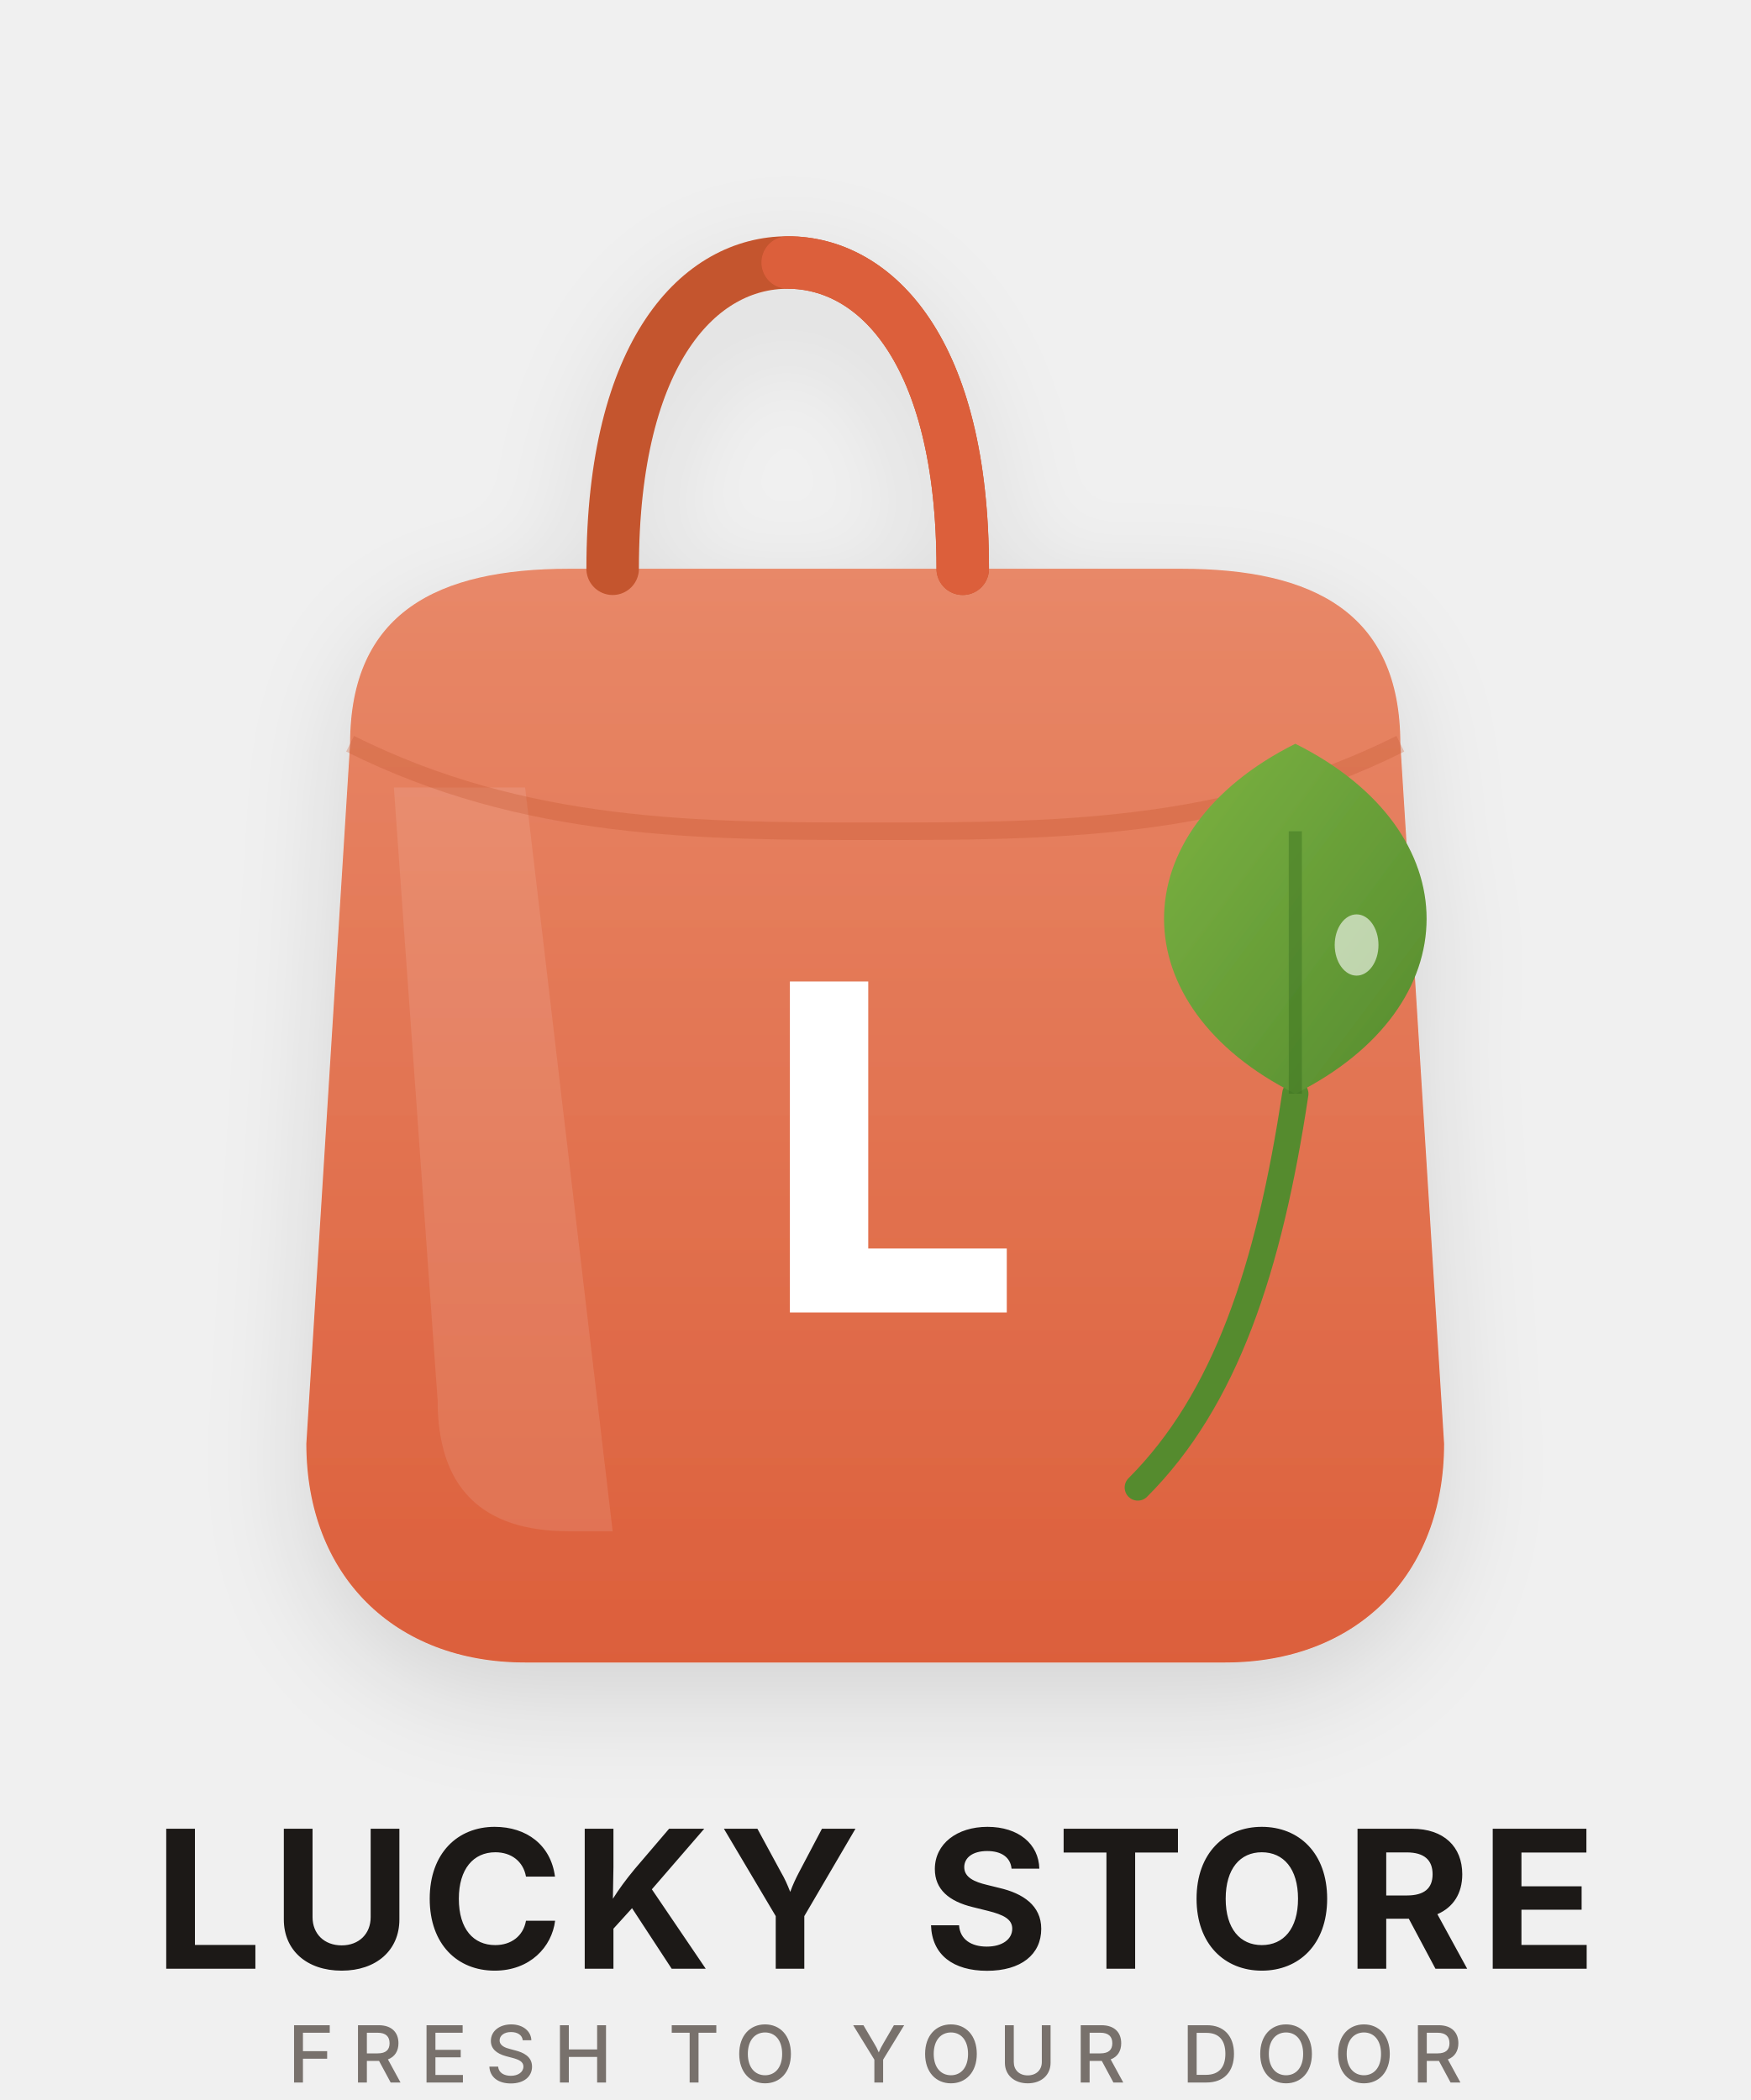
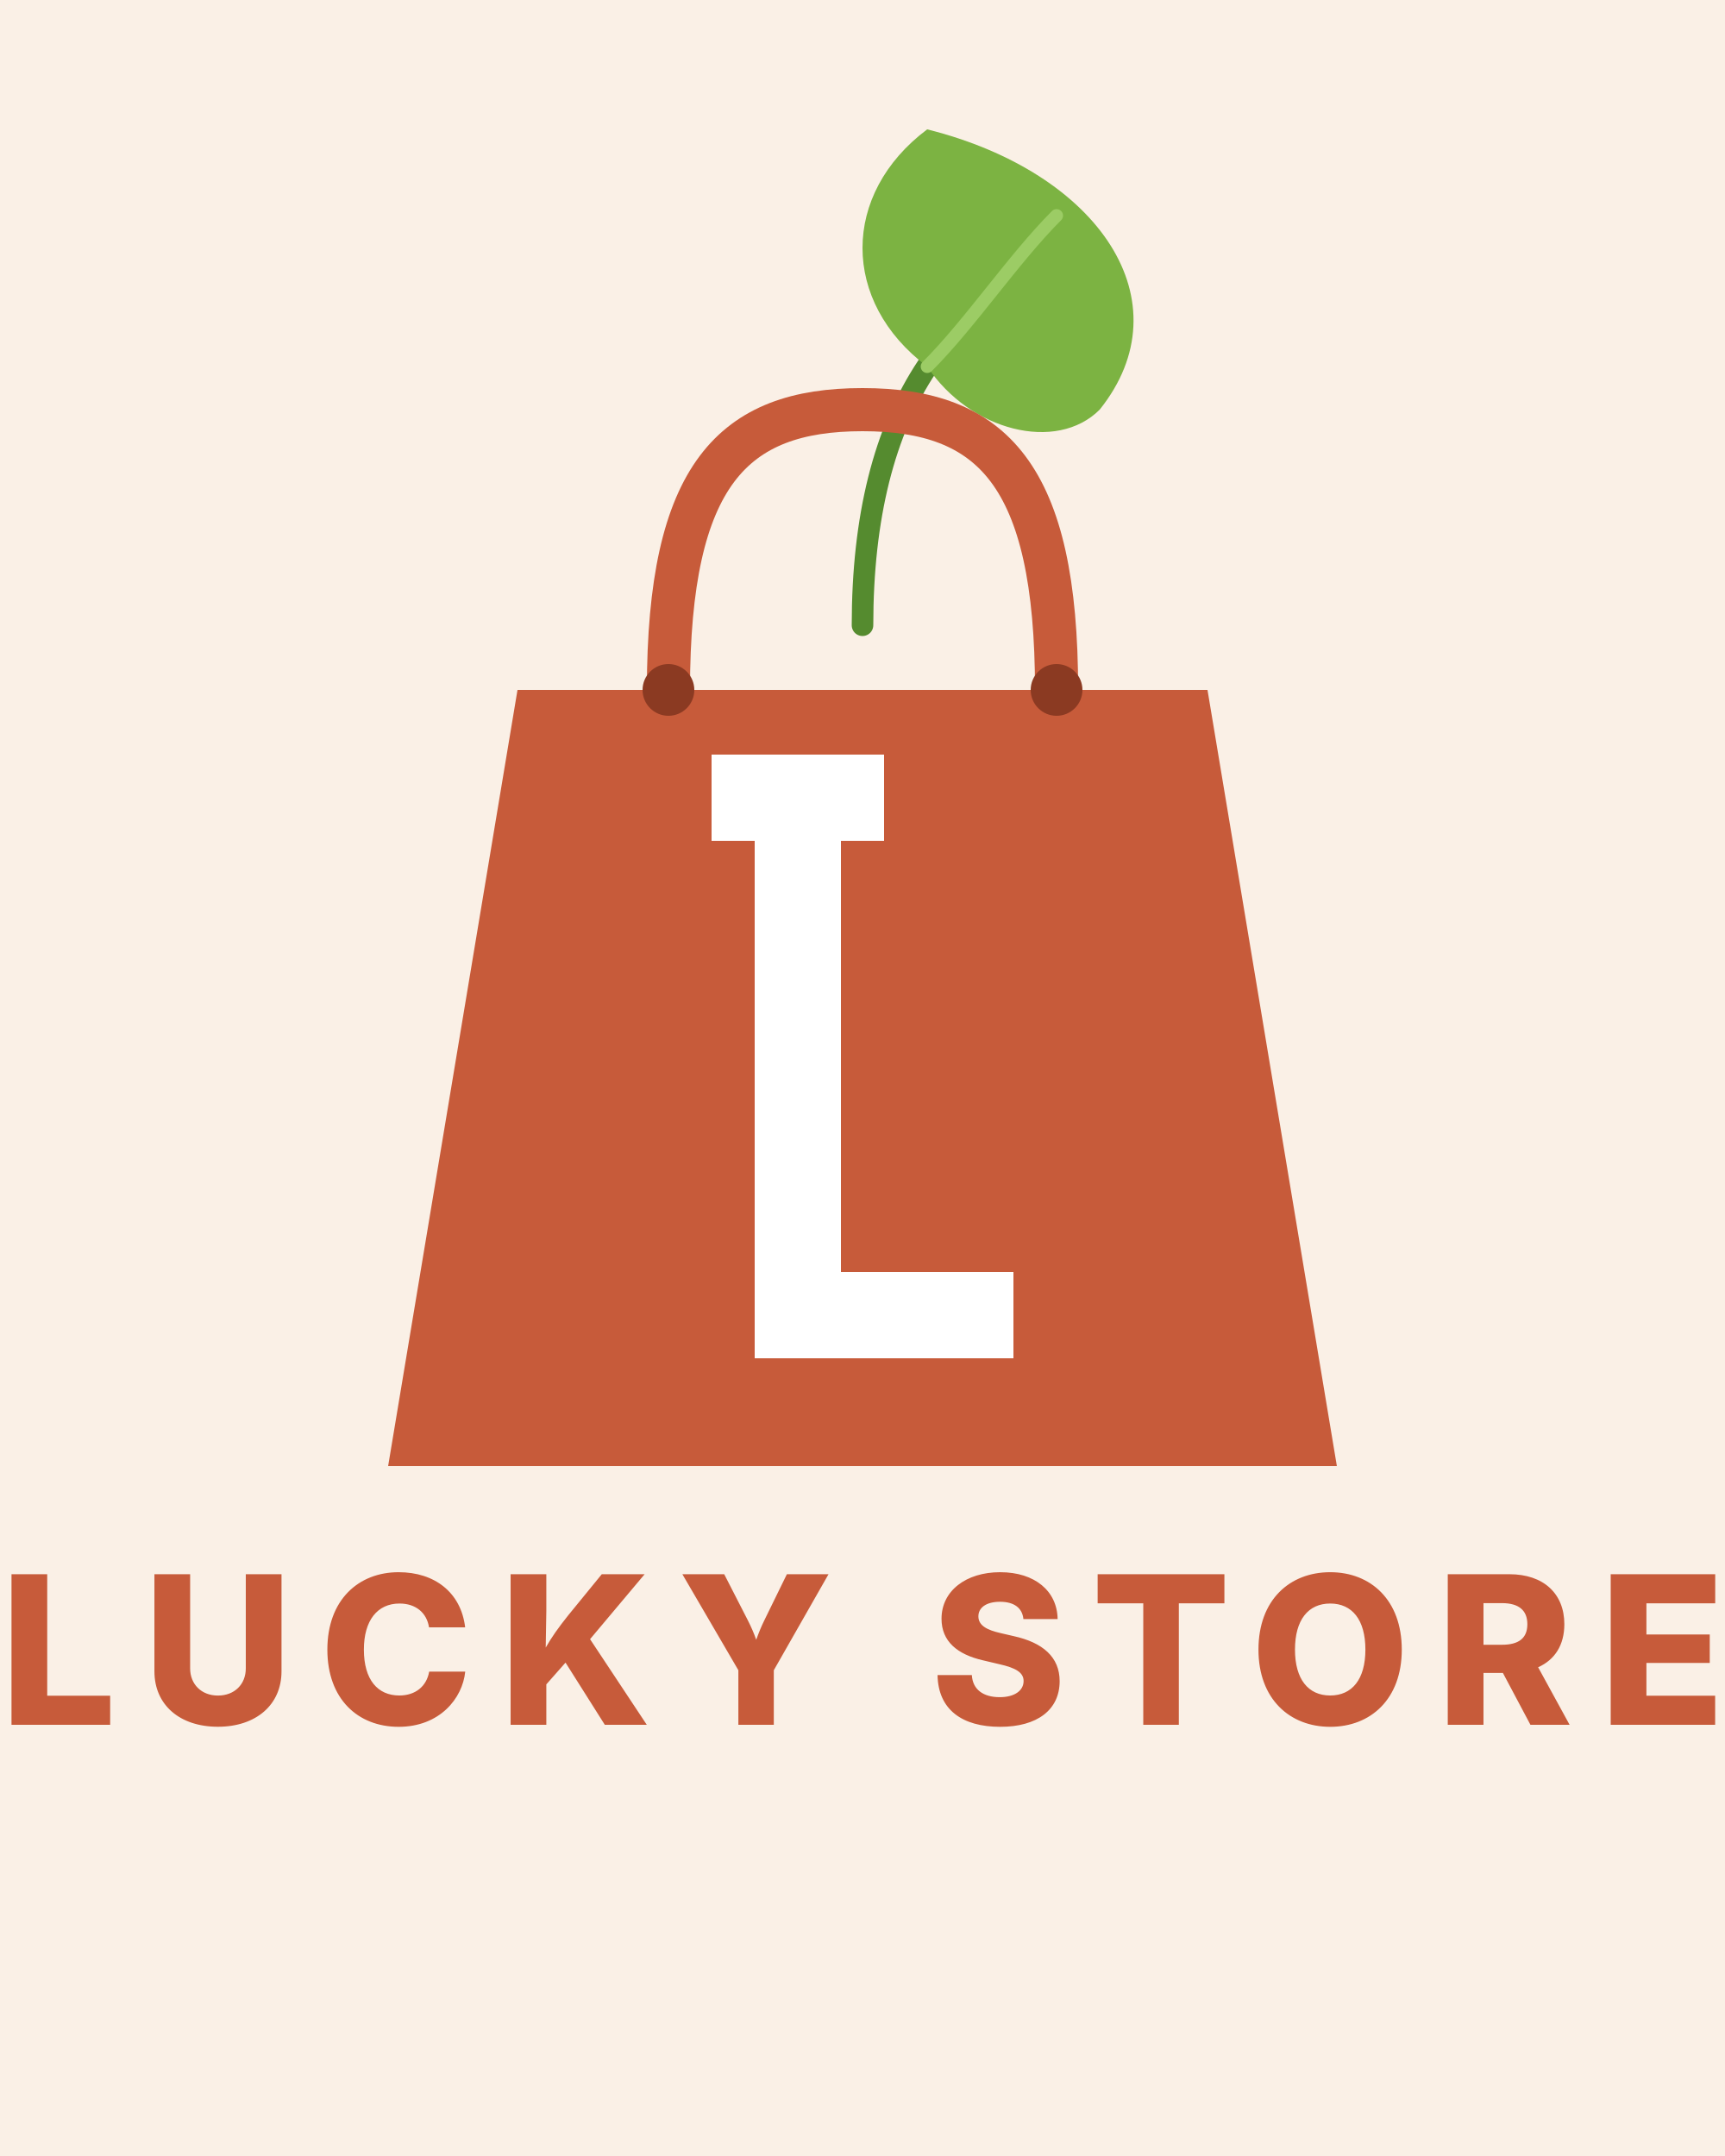
- <svg xmlns="http://www.w3.org/2000/svg" viewBox="0 0 200 240" width="200" height="240">
+ <svg xmlns="http://www.w3.org/2000/svg" viewBox="0 0 400 500" width="400" height="500">
  <defs>
-     <linearGradient id="bagGrad" x1="0" y1="0" x2="0" y2="1">
-       <stop offset="0%" stop-color="#e88868" />
-       <stop offset="100%" stop-color="#dc5f3b" />
-     </linearGradient>
-     <linearGradient id="leafGrad" x1="0" y1="0" x2="1" y2="1">
-       <stop offset="0%" stop-color="#7CB342" />
-       <stop offset="100%" stop-color="#558B2F" />
-     </linearGradient>
-     <filter id="shadow" x="-10%" y="-10%" width="130%" height="130%">
-       <feDropShadow dx="0" dy="4" stdDeviation="6" flood-color="rgba(28,25,23,0.12)" />
-     </filter>
+     <solidColor id="terracotta" solid-color="#C75B3A" />
+     <solidColor id="terracotta-dark" solid-color="#A84A2F" />
+     <solidColor id="leaf" solid-color="#7CB342" />
+     <solidColor id="leaf-light" solid-color="#9CCC65" />
+     <solidColor id="cream" solid-color="#FAF0E6" />
  </defs>
-   <circle cx="100" cy="100" r="92" fill="#faf8f5" opacity="0" id="bg-circle" />
-   <g filter="url(#shadow)">
-     <path d="M 40 85              C 40 70, 50 65, 65 65              L 135 65              C 150 65, 160 70, 160 85              L 165 165              C 165 180, 155 190, 140 190              L 60 190              C 45 190, 35 180, 35 165              Z" fill="url(#bagGrad)" />
-     <path d="M 45 90              L 50 160              C 50 170, 55 175, 65 175              L 70 175              L 60 90              Z" fill="white" opacity="0.1" />
-     <path d="M 40 85              C 60 95, 80 95, 100 95              C 120 95, 140 95, 160 85" stroke="#c4542e" stroke-width="2" fill="none" opacity="0.3" />
-     <path d="M 70 65              C 70 40, 80 30, 90 30              C 100 30, 110 40, 110 65" stroke="#c4542e" stroke-width="6" fill="none" stroke-linecap="round" />
-     <path d="M 90 30              C 100 30, 110 40, 110 65" stroke="#dc5f3b" stroke-width="6" fill="none" stroke-linecap="round" />
-     <text x="102" y="150" font-family="Inter, system-ui, sans-serif" font-size="52" font-weight="800" fill="white" text-anchor="middle" letter-spacing="-2">L</text>
-     <path d="M 130 170              C 140 160, 145 145, 148 125" stroke="#558B2F" stroke-width="3" fill="none" stroke-linecap="round" />
-     <path d="M 148 125              C 128 115, 128 95, 148 85              C 168 95, 168 115, 148 125              Z" fill="url(#leafGrad)" />
-     <path d="M 148 125              C 148 115, 148 105, 148 95" stroke="#33691E" stroke-width="1.5" fill="none" opacity="0.4" />
-     <ellipse cx="155" cy="108" rx="2.5" ry="3.5" fill="white" opacity="0.6" />
+   <rect x="0" y="0" width="400" height="500" fill="#FAF0E6" rx="0" id="bg" />
+   <g id="leaf">
+     <path d="M 200 145              C 200 120, 205 100, 215 85" stroke="#558B2F" stroke-width="5" fill="none" stroke-linecap="round" />
+     <path d="M 215 85              C 195 70, 195 45, 215 30              C 255 40, 275 70, 255 95              C 245 105, 225 100, 215 85              Z" fill="#7CB342" />
+     <path d="M 215 85              C 225 75, 235 60, 245 50" stroke="#9CCC65" stroke-width="3" fill="none" stroke-linecap="round" />
  </g>
-   <text x="100" y="225" font-family="Inter, system-ui, sans-serif" font-size="22" font-weight="700" fill="#1c1917" text-anchor="middle" letter-spacing="1">LUCKY STORE</text>
-   <text x="100" y="238" font-family="Inter, system-ui, sans-serif" font-size="9" font-weight="500" fill="#78716c" text-anchor="middle" letter-spacing="2">FRESH TO YOUR DOOR</text>
+   <g id="bag">
+     <path d="M 120 160              L 280 160              L 310 340              L 90 340              Z" fill="#C75B3A" />
+     <path d="M 155 160              C 155 110, 170 95, 200 95              C 230 95, 245 110, 245 160" stroke="#C75B3A" stroke-width="10" fill="none" stroke-linecap="round" />
+     <circle cx="155" cy="160" r="6" fill="#8B3A22" />
+     <circle cx="245" cy="160" r="6" fill="#8B3A22" />
+   </g>
+   <g id="letter-l" fill="#FFFFFF">
+     <path d="M 175 195              L 195 195              L 195 295              L 235 295              L 235 315              L 175 315              Z" />
+     <path d="M 165 175              L 205 175              L 205 195              L 165 195              Z" />
+   </g>
+   <text x="200" y="400" font-family="Montserrat, Inter, Arial Black, sans-serif" font-size="48" font-weight="800" fill="#C75B3A" text-anchor="middle" letter-spacing="6" id="wordmark">LUCKY STORE</text>
</svg>
